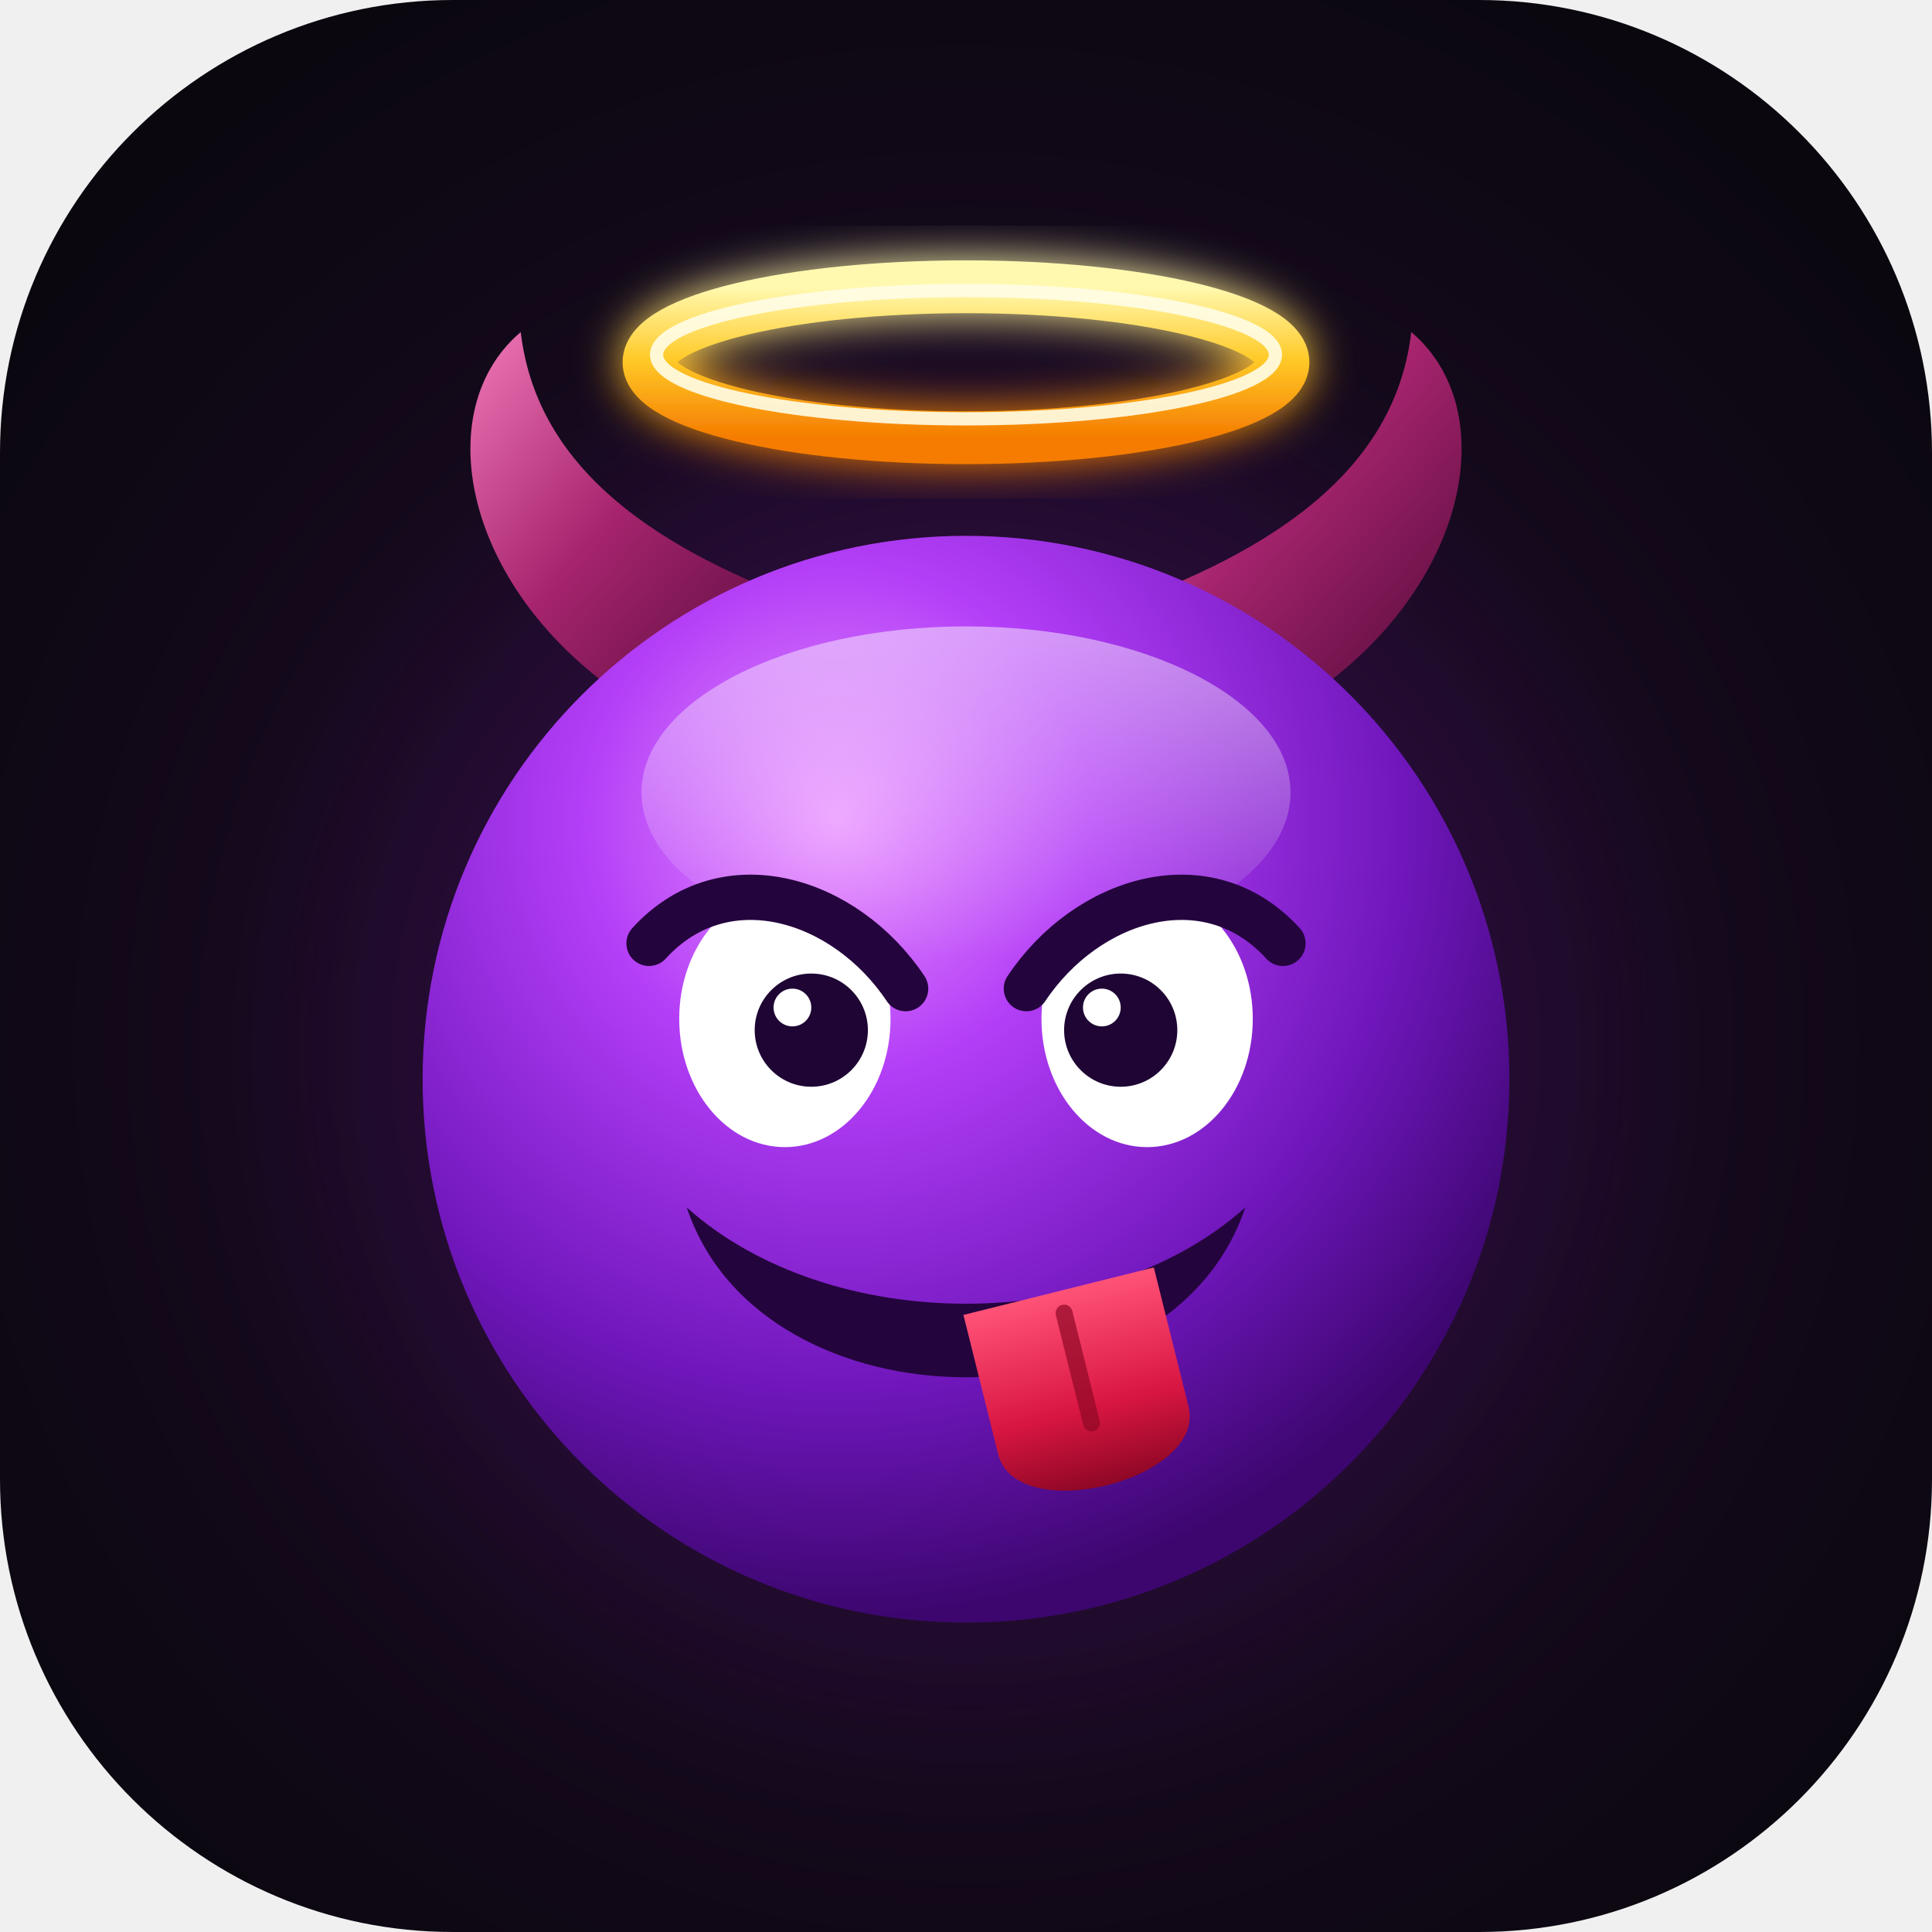
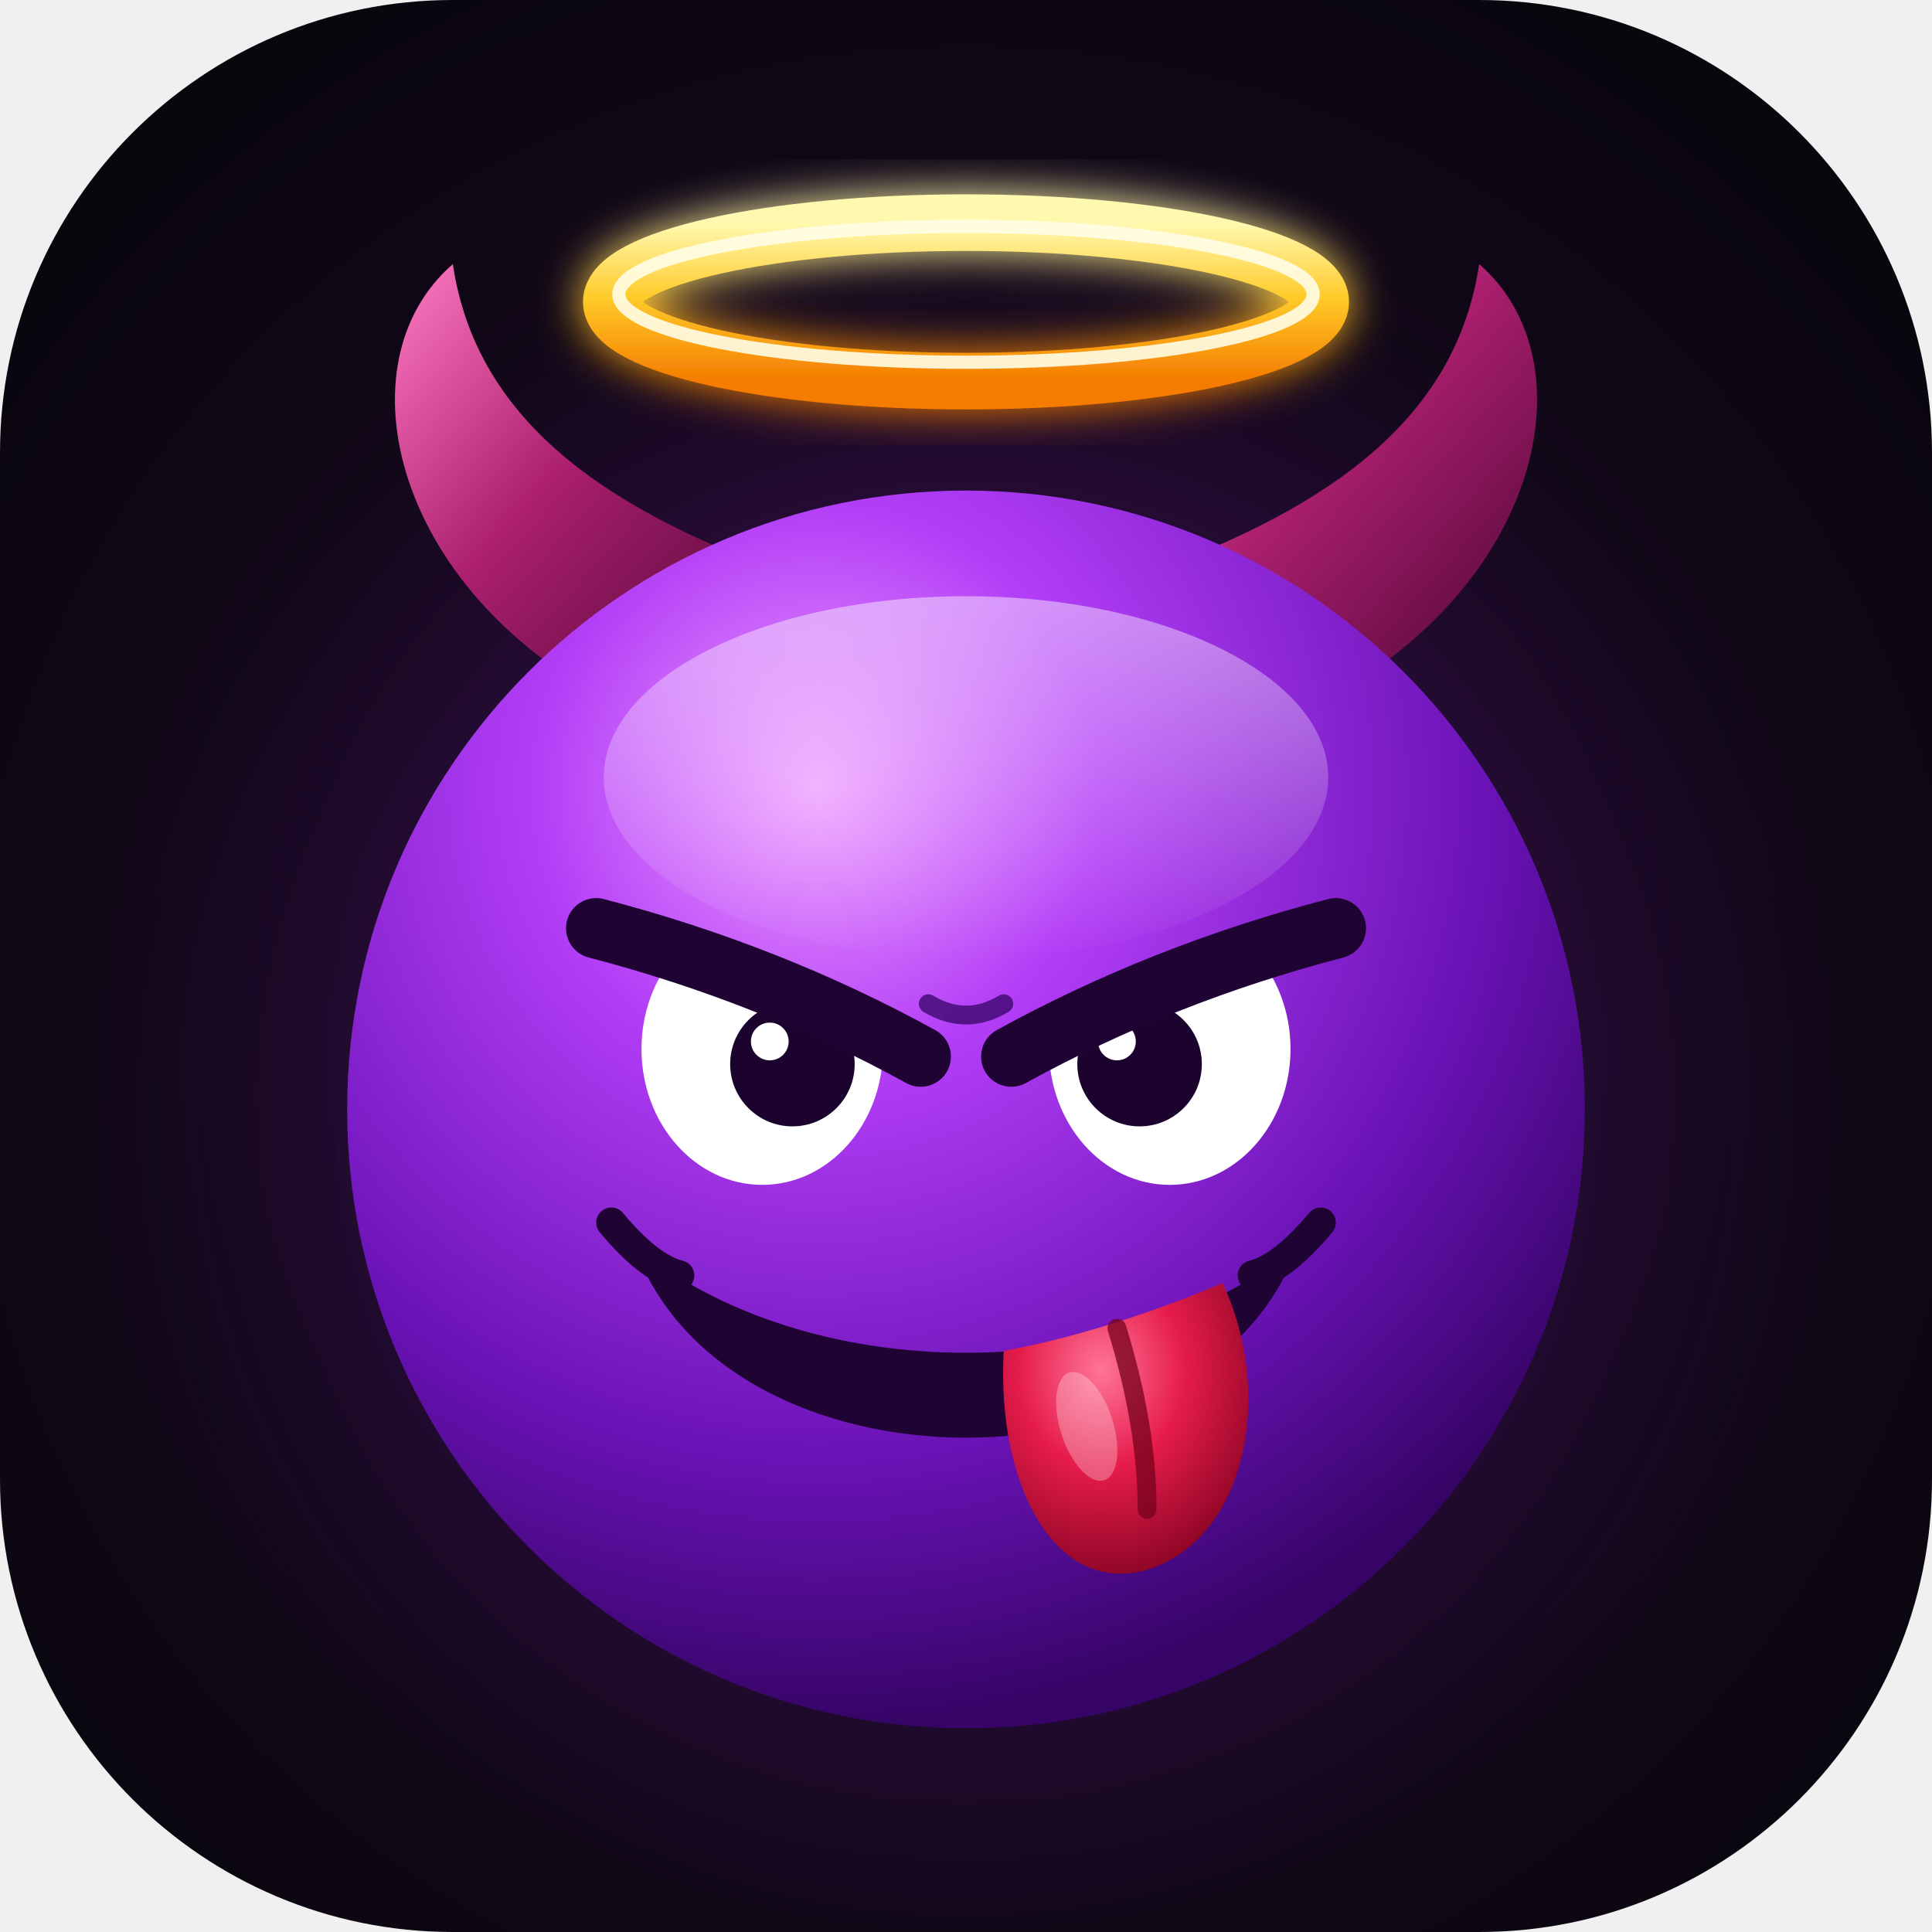
<svg xmlns="http://www.w3.org/2000/svg" viewBox="0 0 512 512" width="512" height="512">
  <defs>
    <radialGradient id="bgDark" cx="50%" cy="54%" r="65%">
-       <stop offset="0%" stop-color="#2e0f3d" />
-       <stop offset="55%" stop-color="#15091d" />
-       <stop offset="100%" stop-color="#09070d" />
+       <stop offset="0%" stop-color="#320e42" />
+       <stop offset="55%" stop-color="#14081c" />
+       <stop offset="100%" stop-color="#08060c" />
    </radialGradient>
-     <radialGradient id="auraGlow" cx="50%" cy="52%" r="48%">
-       <stop offset="0%" stop-color="#a82be2" stop-opacity="0.45" />
-       <stop offset="65%" stop-color="#5c1285" stop-opacity="0.15" />
+     <radialGradient id="auraGlow" cx="50%" cy="54%" r="50%">
+       <stop offset="0%" stop-color="#b52ef2" stop-opacity="0.5" />
+       <stop offset="70%" stop-color="#5c1285" stop-opacity="0.15" />
      <stop offset="100%" stop-color="#5c1285" stop-opacity="0" />
    </radialGradient>
-     <radialGradient id="devilHead3D" cx="38%" cy="26%" r="74%">
-       <stop offset="0%" stop-color="#ea94ff" />
-       <stop offset="32%" stop-color="#b33ef7" />
-       <stop offset="72%" stop-color="#6e16ba" />
-       <stop offset="100%" stop-color="#3c066e" />
+     <radialGradient id="devilHead3D" cx="38%" cy="24%" r="76%">
+       <stop offset="0%" stop-color="#ee9eff" />
+       <stop offset="30%" stop-color="#b33ef7" />
+       <stop offset="72%" stop-color="#6912b5" />
+       <stop offset="100%" stop-color="#360466" />
    </radialGradient>
    <linearGradient id="horn3D" x1="0%" y1="0%" x2="100%" y2="100%">
-       <stop offset="0%" stop-color="#f078b8" />
-       <stop offset="45%" stop-color="#a6246d" />
-       <stop offset="100%" stop-color="#4d0936" />
+       <stop offset="0%" stop-color="#ff7ac3" />
+       <stop offset="45%" stop-color="#ab1f6e" />
+       <stop offset="100%" stop-color="#470631" />
    </linearGradient>
    <linearGradient id="foreheadGloss" x1="0%" y1="0%" x2="0%" y2="100%">
-       <stop offset="0%" stop-color="#ffffff" stop-opacity="0.48" />
+       <stop offset="0%" stop-color="#ffffff" stop-opacity="0.45" />
      <stop offset="100%" stop-color="#ffffff" stop-opacity="0" />
    </linearGradient>
    <linearGradient id="goldHalo" x1="0%" y1="0%" x2="0%" y2="100%">
      <stop offset="0%" stop-color="#fff9b0" />
      <stop offset="48%" stop-color="#ffca28" />
      <stop offset="100%" stop-color="#f57c00" />
    </linearGradient>
-     <linearGradient id="tongue3D" x1="0%" y1="0%" x2="0%" y2="100%">
-       <stop offset="0%" stop-color="#ff5277" />
-       <stop offset="60%" stop-color="#d91642" />
-       <stop offset="100%" stop-color="#8f0725" />
-     </linearGradient>
+     <radialGradient id="tongue3D" cx="40%" cy="30%" r="75%">
+       <stop offset="0%" stop-color="#ff7597" />
+       <stop offset="45%" stop-color="#e61c4b" />
+       <stop offset="100%" stop-color="#870422" />
+     </radialGradient>
    <filter id="haloAura" x="-40%" y="-40%" width="180%" height="180%">
      <feGaussianBlur stdDeviation="6" result="blur" />
      <feMerge>
        <feMergeNode in="blur" />
        <feMergeNode in="SourceGraphic" />
      </feMerge>
    </filter>
+     <clipPath id="evilEyeLeft">
+       <path d="M -95,-42 L -12,-14 L -12,35 L -95,35 Z" />
+     </clipPath>
+     <clipPath id="evilEyeRight">
+       <path d="M 95,-42 L 12,-14 L 12,35 L 95,35 Z" />
+     </clipPath>
  </defs>
  <rect width="512" height="512" rx="120" fill="url(#bgDark)" />
-   <circle cx="256" cy="270" r="220" fill="url(#auraGlow)" />
-   <g transform="translate(256, 286)">
-     <path d="M -82,-96 C -132,-124 -144,-176 -118,-198 C -114,-164 -86,-142 -42,-126 Z" fill="url(#horn3D)" />
-     <path d="M 82,-96 C 132,-124 144,-176 118,-198 C 114,-164 86,-142 42,-126 Z" fill="url(#horn3D)" />
-     <circle cx="0" cy="0" r="144" fill="url(#devilHead3D)" />
-     <ellipse cx="0" cy="-76" rx="86" ry="44" fill="url(#foreheadGloss)" />
-     <ellipse cx="0" cy="-190" rx="84" ry="20" fill="none" stroke="url(#goldHalo)" stroke-width="14" filter="url(#haloAura)" />
-     <ellipse cx="0" cy="-192" rx="82" ry="17" fill="none" stroke="#fffde7" stroke-width="3.5" opacity="0.9" />
-     <ellipse cx="-48" cy="-16" rx="28" ry="34" fill="#ffffff" />
-     <ellipse cx="48" cy="-16" rx="28" ry="34" fill="#ffffff" />
-     <circle cx="-41" cy="-13" r="15" fill="#1e0533" />
-     <circle cx="41" cy="-13" r="15" fill="#1e0533" />
-     <circle cx="-46" cy="-19" r="5" fill="#ffffff" />
-     <circle cx="36" cy="-19" r="5" fill="#ffffff" />
-     <path d="M -84,-36 C -64,-58 -32,-48 -16,-24" fill="none" stroke="#24043d" stroke-width="12" stroke-linecap="round" />
-     <path d="M 84,-36 C 64,-58 32,-48 16,-24" fill="none" stroke="#24043d" stroke-width="12" stroke-linecap="round" />
-     <path d="M -74,34 C -36,68 36,68 74,34 C 54,94 -54,94 -74,34 Z" fill="#24043d" />
-     <g transform="translate(26, 62) rotate(-14)">
-       <path d="M -26,-6 L 26,-6 L 26,32 C 26,52 -26,52 -26,32 Z" fill="url(#tongue3D)" />
-       <path d="M 0,0 L 0,30" stroke="#8f0725" stroke-width="4.5" stroke-linecap="round" opacity="0.7" />
+   <circle cx="256" cy="276" r="235" fill="url(#auraGlow)" />
+   <g transform="translate(256, 294)">
+     <path d="M -94,-108 C -152,-138 -166,-198 -136,-224 C -130,-184 -98,-160 -48,-142 Z" fill="url(#horn3D)" />
+     <path d="M 94,-108 C 152,-138 166,-198 136,-224 C 130,-184 98,-160 48,-142 Z" fill="url(#horn3D)" />
+     <circle cx="0" cy="0" r="164" fill="url(#devilHead3D)" />
+     <ellipse cx="0" cy="-88" rx="96" ry="48" fill="url(#foreheadGloss)" />
+     <ellipse cx="0" cy="-214" rx="94" ry="21" fill="none" stroke="url(#goldHalo)" stroke-width="15" filter="url(#haloAura)" />
+     <ellipse cx="0" cy="-216" rx="92" ry="18" fill="none" stroke="#fffde7" stroke-width="3.5" opacity="0.9" />
+     <g clip-path="url(#evilEyeLeft)">
+       <ellipse cx="-54" cy="-16" rx="32" ry="36" fill="#ffffff" />
+       <circle cx="-46" cy="-12" r="16.5" fill="#1b032e" />
+       <circle cx="-52" cy="-18" r="5" fill="#ffffff" />
+     </g>
+     <g clip-path="url(#evilEyeRight)">
+       <ellipse cx="54" cy="-16" rx="32" ry="36" fill="#ffffff" />
+       <circle cx="46" cy="-12" r="16.5" fill="#1b032e" />
+       <circle cx="40" cy="-18" r="5" fill="#ffffff" />
+     </g>
+     <path d="M -98,-48 Q -52,-36 -12,-14" fill="none" stroke="#1e0333" stroke-width="16" stroke-linecap="round" />
+     <path d="M 98,-48 Q 52,-36 12,-14" fill="none" stroke="#1e0333" stroke-width="16" stroke-linecap="round" />
+     <path d="M -10,-28 Q 0,-22 10,-28" fill="none" stroke="#360466" stroke-width="5" stroke-linecap="round" opacity="0.75" />
+     <path d="M -88,36 C -42,74 42,74 88,36 C 64,104 -64,104 -88,36 Z" fill="#1e0333" />
+     <path d="M -94,30 Q -84,42 -76,44" fill="none" stroke="#1e0333" stroke-width="8" stroke-linecap="round" />
+     <path d="M 94,30 Q 84,42 76,44" fill="none" stroke="#1e0333" stroke-width="8" stroke-linecap="round" />
+     <g>
+       <path d="M 10,64 C 32,60 54,52 68,46 C 82,76 74,114 48,122 C 24,129 8,100 10,64 Z" fill="url(#tongue3D)" />
+       <path d="M 40,58 Q 48,84 48,106" fill="none" stroke="#75021c" stroke-width="5" stroke-linecap="round" opacity="0.75" />
+       <ellipse cx="32" cy="84" rx="7" ry="15" transform="rotate(-18 32 84)" fill="#ffffff" opacity="0.28" />
    </g>
  </g>
</svg>
